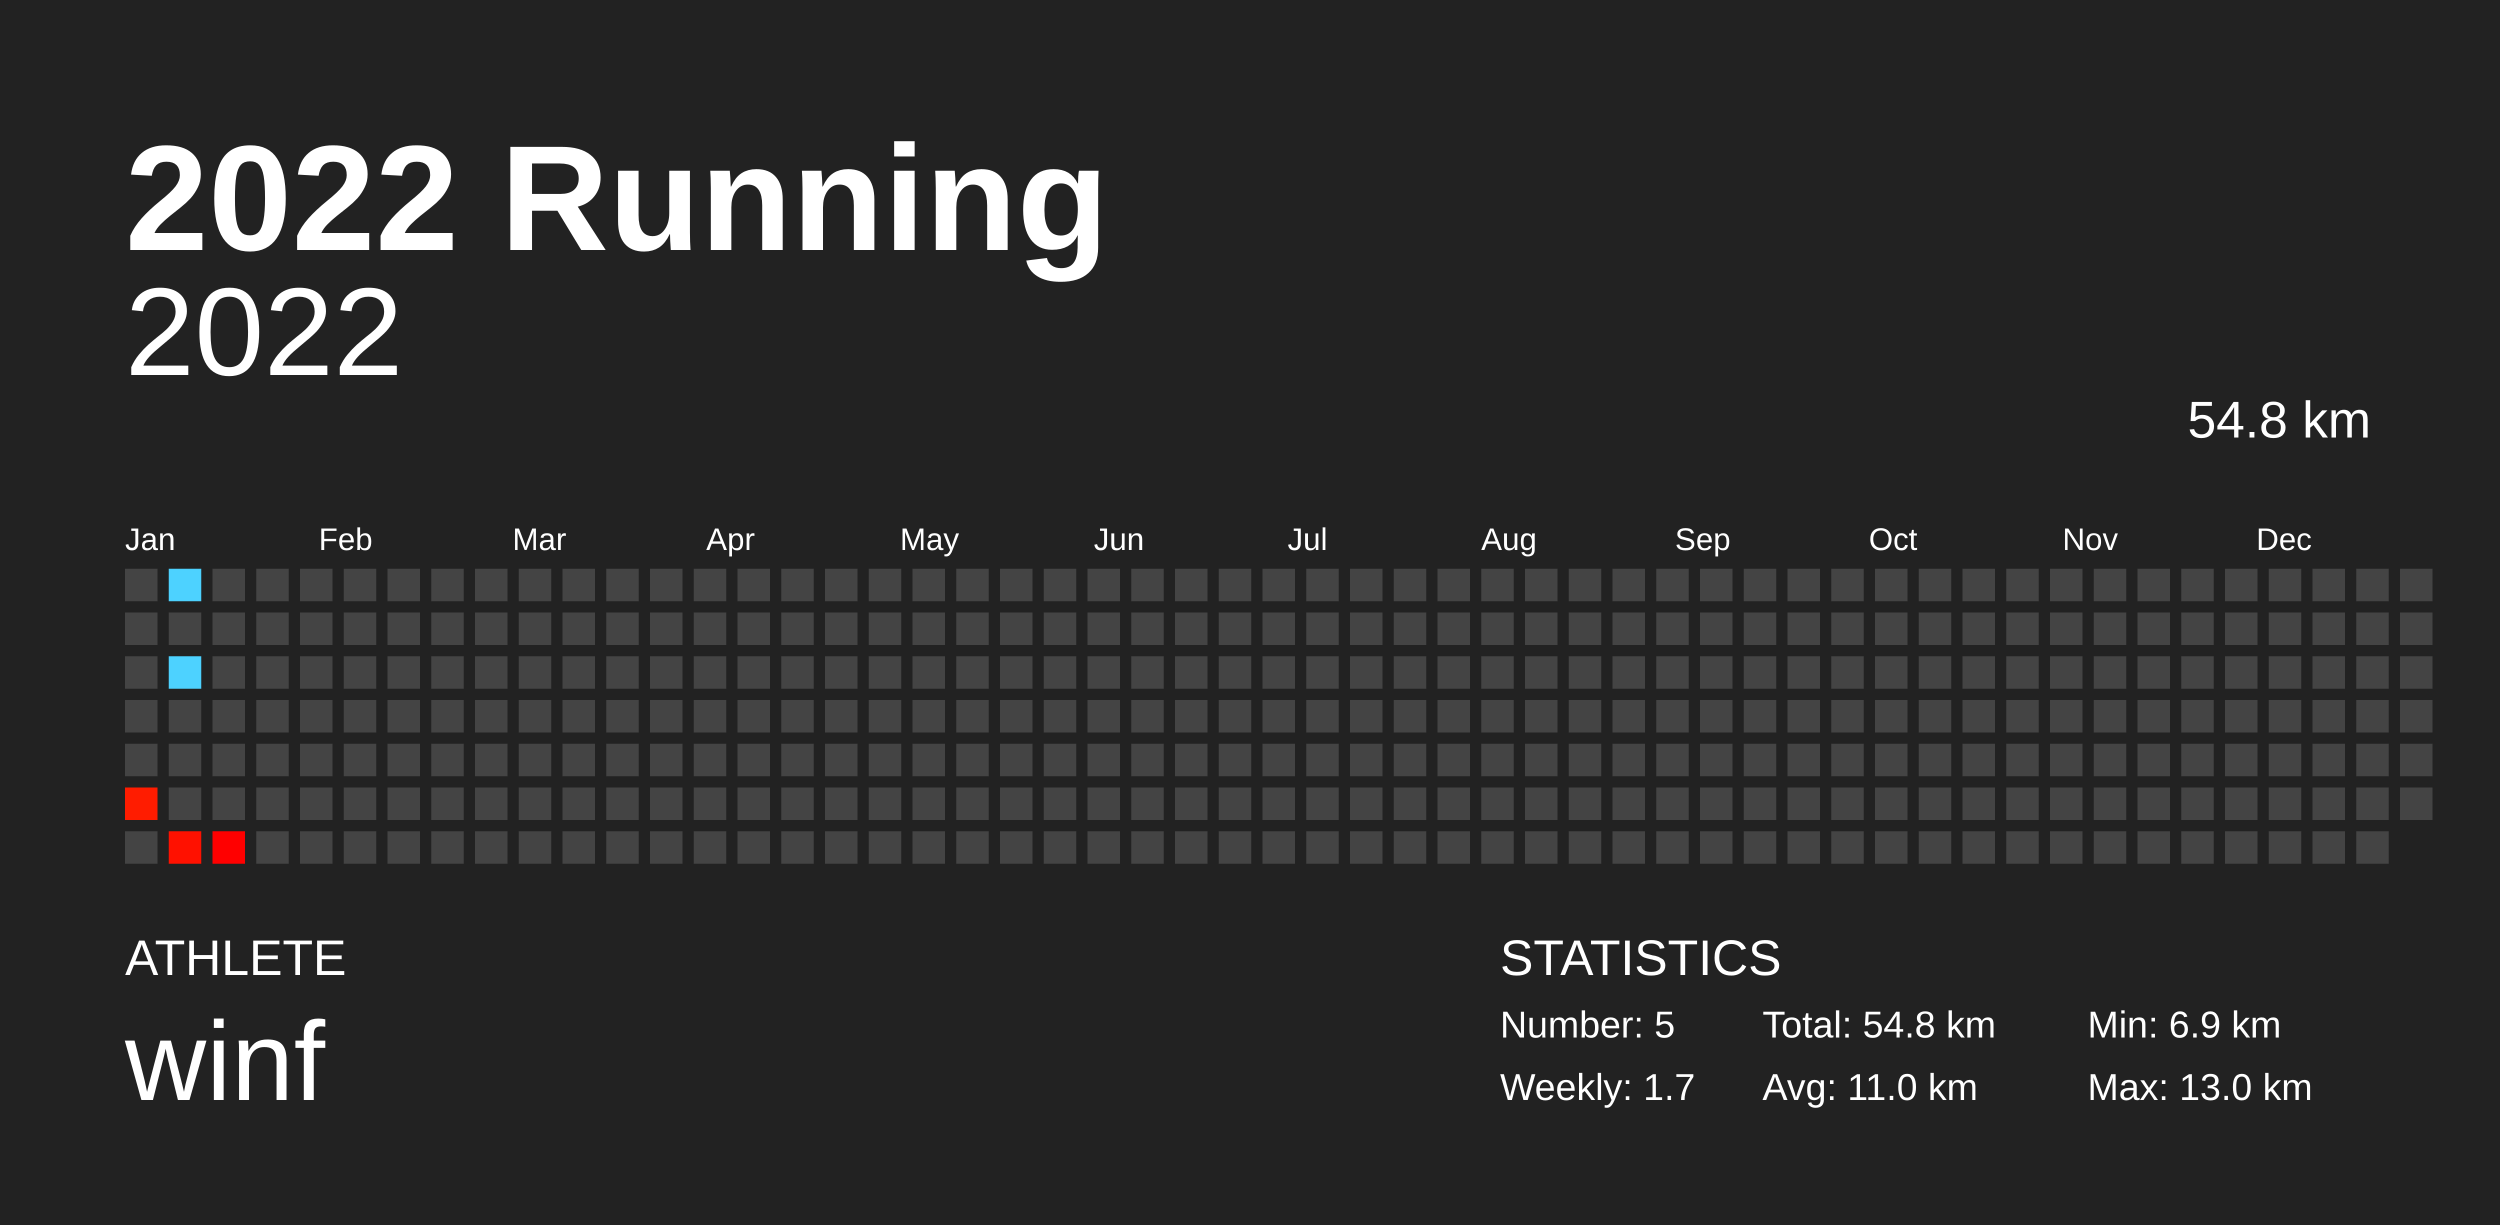
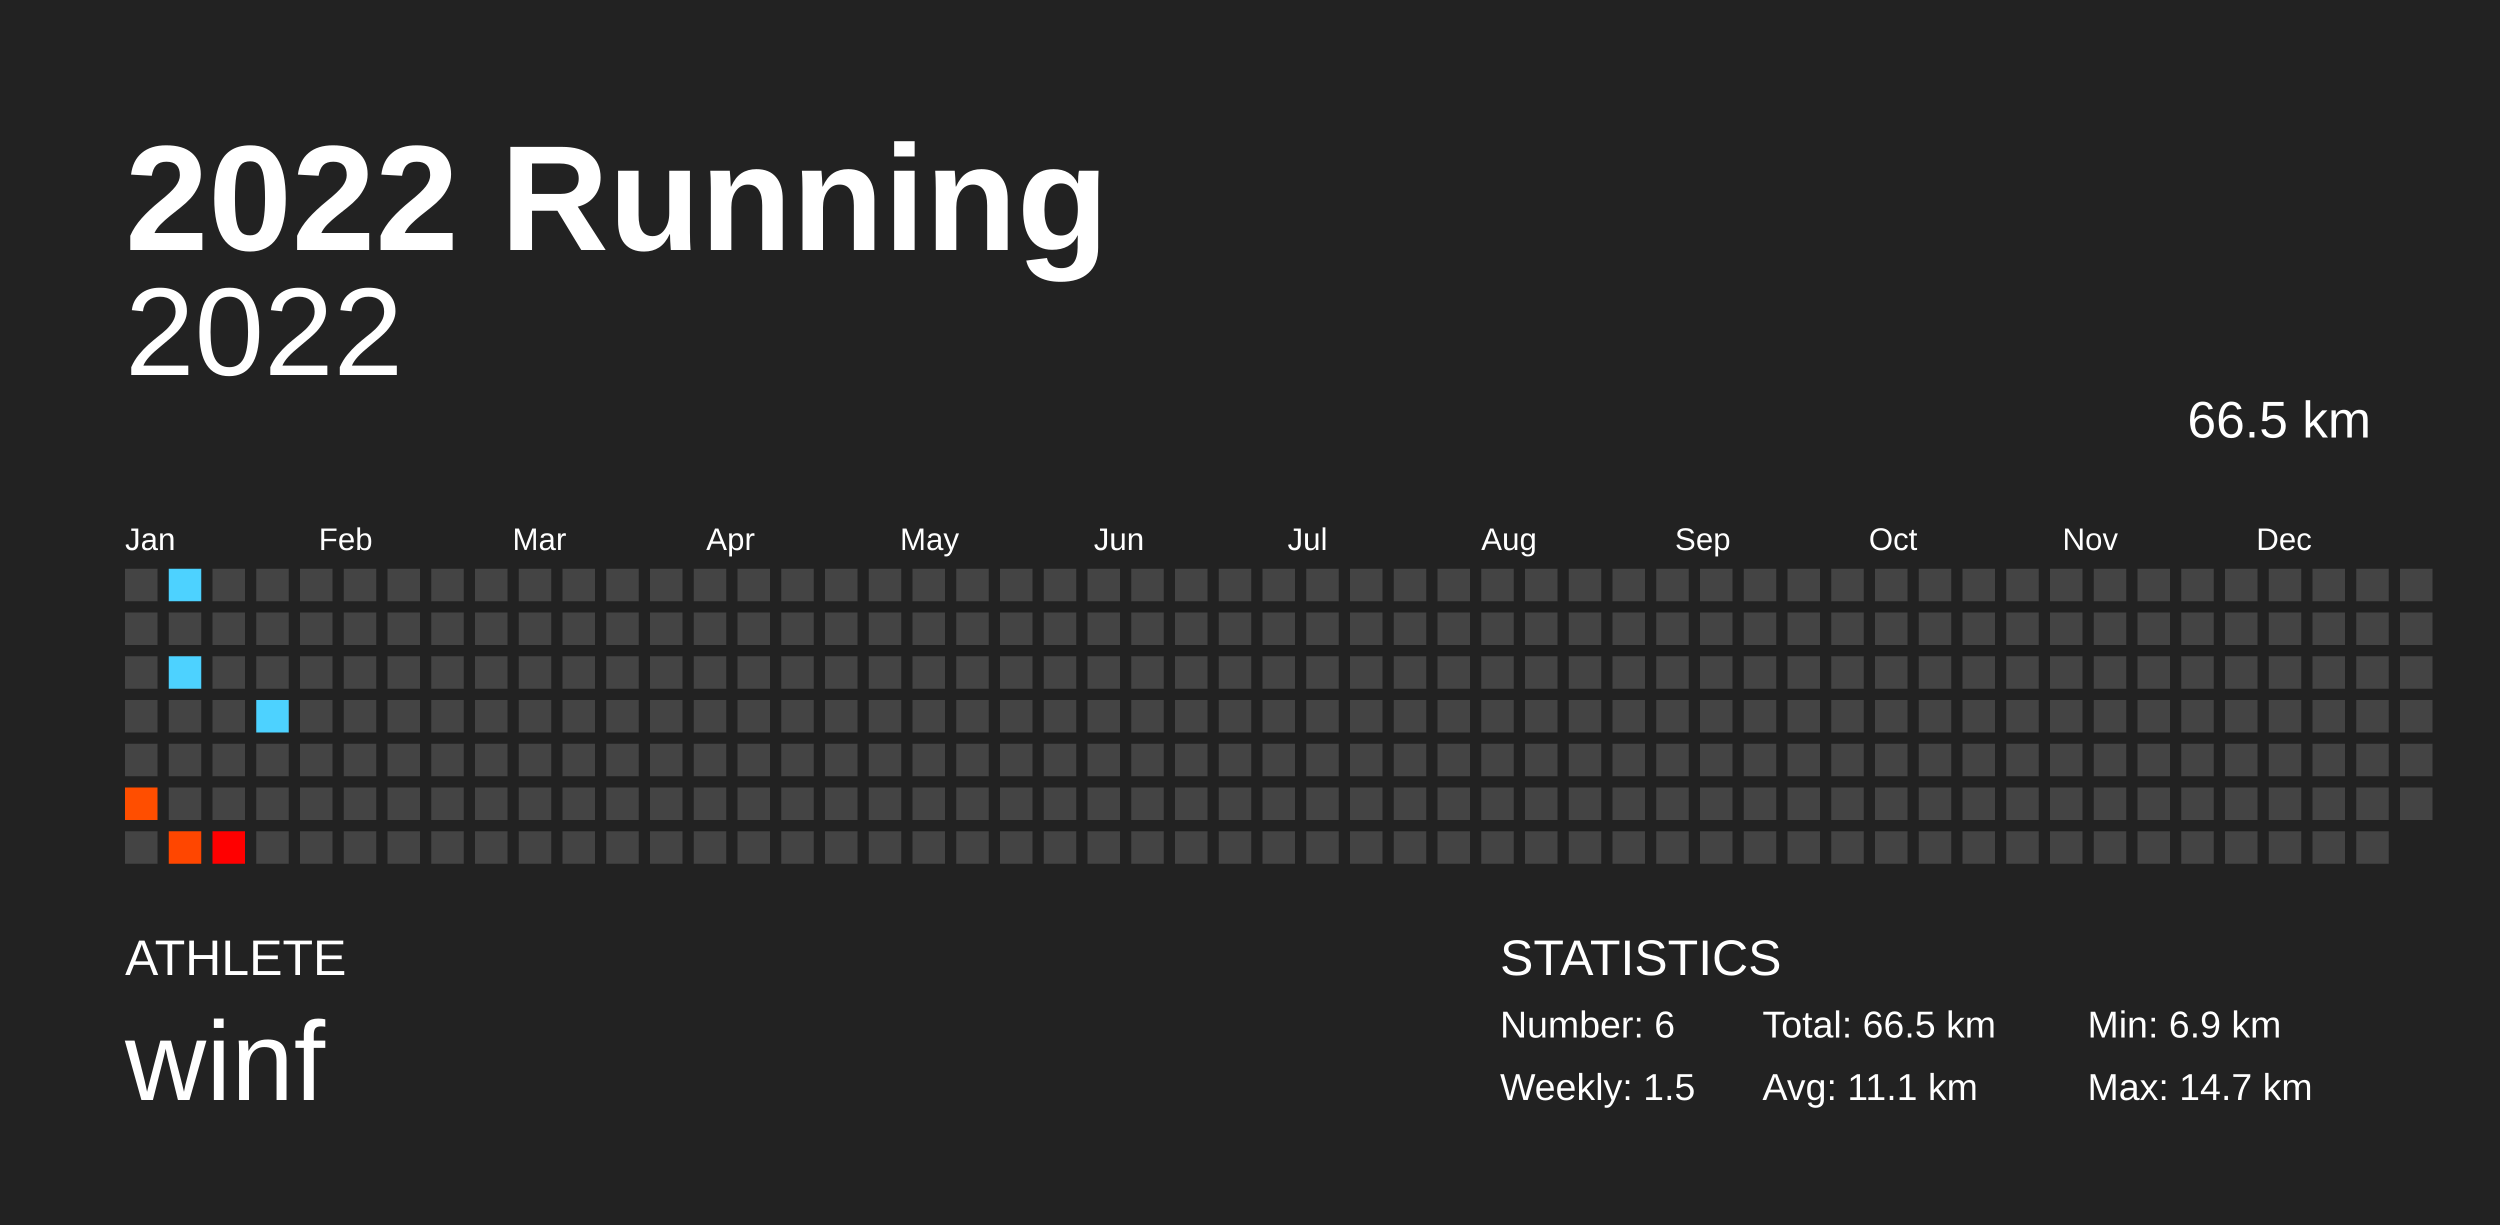
<svg xmlns="http://www.w3.org/2000/svg" baseProfile="full" height="98mm" version="1.1" viewBox="0,0,200,98" width="200mm">
  <defs />
  <rect fill="#222222" height="98" width="200" x="0" y="0" />
  <text fill="#FFFFFF" style="font-size:12px; font-family:Arial; font-weight:bold;" x="10" y="20">2022 Running</text>
  <text fill="#FFFFFF" style="font-size:4px; font-family:Arial" x="10" y="78">ATHLETE</text>
  <text fill="#FFFFFF" style="font-size:9px; font-family:Arial" x="10" y="88">winf</text>
  <text fill="#FFFFFF" style="font-size:4px; font-family:Arial" x="120" y="78">STATISTICS</text>
-   <text fill="#FFFFFF" style="font-size:3px; font-family:Arial" x="120" y="83">Number: 5</text>
-   <text fill="#FFFFFF" style="font-size:3px; font-family:Arial" x="120" y="88">Weekly: 1.7</text>
-   <text fill="#FFFFFF" style="font-size:3px; font-family:Arial" x="141" y="83">Total: 54.8 km</text>
-   <text fill="#FFFFFF" style="font-size:3px; font-family:Arial" x="141" y="88">Avg: 11.0 km</text>
+   <text fill="#FFFFFF" style="font-size:3px; font-family:Arial" x="120" y="83">Number: 6</text>
+   <text fill="#FFFFFF" style="font-size:3px; font-family:Arial" x="120" y="88">Weekly: 1.5</text>
+   <text fill="#FFFFFF" style="font-size:3px; font-family:Arial" x="141" y="83">Total: 66.5 km</text>
+   <text fill="#FFFFFF" style="font-size:3px; font-family:Arial" x="141" y="88">Avg: 11.1 km</text>
  <text fill="#FFFFFF" style="font-size:3px; font-family:Arial" x="167" y="83">Min: 6.9 km</text>
-   <text fill="#FFFFFF" style="font-size:3px; font-family:Arial" x="167" y="88">Max: 13.0 km</text>
+   <text fill="#FFFFFF" style="font-size:3px; font-family:Arial" x="167" y="88">Max: 14.7 km</text>
  <text alignment-baseline="hanging" fill="#FFFFFF" style="font-size:10.0px; font-family:Arial;" x="10" y="30">2022</text>
-   <text alignment-baseline="hanging" fill="#FFFFFF" style="font-size:4.125px; font-family:Arial;" x="175" y="35">54.8 km</text>
+   <text alignment-baseline="hanging" fill="#FFFFFF" style="font-size:4.125px; font-family:Arial;" x="175" y="35">66.5 km</text>
  <text fill="#FFFFFF" style="font-size:2.5px; font-family:Arial" x="10.0" y="44">Jan</text>
  <text fill="#FFFFFF" style="font-size:2.5px; font-family:Arial" x="25.5" y="44">Feb</text>
  <text fill="#FFFFFF" style="font-size:2.5px; font-family:Arial" x="41.0" y="44">Mar</text>
  <text fill="#FFFFFF" style="font-size:2.5px; font-family:Arial" x="56.5" y="44">Apr</text>
  <text fill="#FFFFFF" style="font-size:2.5px; font-family:Arial" x="72.0" y="44">May</text>
  <text fill="#FFFFFF" style="font-size:2.5px; font-family:Arial" x="87.5" y="44">Jun</text>
  <text fill="#FFFFFF" style="font-size:2.5px; font-family:Arial" x="103.0" y="44">Jul</text>
  <text fill="#FFFFFF" style="font-size:2.5px; font-family:Arial" x="118.5" y="44">Aug</text>
  <text fill="#FFFFFF" style="font-size:2.5px; font-family:Arial" x="134.0" y="44">Sep</text>
  <text fill="#FFFFFF" style="font-size:2.5px; font-family:Arial" x="149.5" y="44">Oct</text>
  <text fill="#FFFFFF" style="font-size:2.5px; font-family:Arial" x="165.0" y="44">Nov</text>
  <text fill="#FFFFFF" style="font-size:2.5px; font-family:Arial" x="180.5" y="44">Dec</text>
  <rect fill="#444444" height="2.6" width="2.6" x="10.0" y="45.5" />
  <rect fill="#444444" height="2.6" width="2.6" x="10.0" y="49.0" />
  <rect fill="#444444" height="2.6" width="2.6" x="10.0" y="52.5" />
  <rect fill="#444444" height="2.6" width="2.6" x="10.0" y="56.0" />
  <rect fill="#444444" height="2.6" width="2.6" x="10.0" y="59.5" />
-   <rect fill="#ff1c00" height="2.6" width="2.6" x="10.0" y="63.0" />
+   <rect fill="#ff4e00" height="2.6" width="2.6" x="10.0" y="63.0" />
  <rect fill="#444444" height="2.6" width="2.6" x="10.0" y="66.5" />
  <rect fill="#4dd2ff" height="2.6" width="2.6" x="13.5" y="45.5" />
  <rect fill="#444444" height="2.6" width="2.6" x="13.5" y="49.0" />
  <rect fill="#4dd2ff" height="2.6" width="2.6" x="13.5" y="52.5" />
  <rect fill="#444444" height="2.6" width="2.6" x="13.5" y="56.0" />
  <rect fill="#444444" height="2.6" width="2.6" x="13.5" y="59.5" />
  <rect fill="#444444" height="2.6" width="2.6" x="13.5" y="63.0" />
-   <rect fill="#ff1100" height="2.6" width="2.6" x="13.5" y="66.5" />
+   <rect fill="#ff4600" height="2.6" width="2.6" x="13.5" y="66.5" />
  <rect fill="#444444" height="2.6" width="2.6" x="17.0" y="45.5" />
  <rect fill="#444444" height="2.6" width="2.6" x="17.0" y="49.0" />
  <rect fill="#444444" height="2.6" width="2.6" x="17.0" y="52.5" />
  <rect fill="#444444" height="2.6" width="2.6" x="17.0" y="56.0" />
  <rect fill="#444444" height="2.6" width="2.6" x="17.0" y="59.5" />
  <rect fill="#444444" height="2.6" width="2.6" x="17.0" y="63.0" />
  <rect fill="#ff0000" height="2.6" width="2.6" x="17.0" y="66.5" />
  <rect fill="#444444" height="2.6" width="2.6" x="20.5" y="45.5" />
  <rect fill="#444444" height="2.6" width="2.6" x="20.5" y="49.0" />
  <rect fill="#444444" height="2.6" width="2.6" x="20.5" y="52.5" />
-   <rect fill="#444444" height="2.6" width="2.6" x="20.5" y="56.0" />
+   <rect fill="#4dd2ff" height="2.6" width="2.6" x="20.5" y="56.0" />
  <rect fill="#444444" height="2.6" width="2.6" x="20.5" y="59.5" />
  <rect fill="#444444" height="2.6" width="2.6" x="20.5" y="63.0" />
  <rect fill="#444444" height="2.6" width="2.6" x="20.5" y="66.5" />
  <rect fill="#444444" height="2.6" width="2.6" x="24.0" y="45.5" />
  <rect fill="#444444" height="2.6" width="2.6" x="24.0" y="49.0" />
  <rect fill="#444444" height="2.6" width="2.6" x="24.0" y="52.5" />
  <rect fill="#444444" height="2.6" width="2.6" x="24.0" y="56.0" />
  <rect fill="#444444" height="2.6" width="2.6" x="24.0" y="59.5" />
  <rect fill="#444444" height="2.6" width="2.6" x="24.0" y="63.0" />
  <rect fill="#444444" height="2.6" width="2.6" x="24.0" y="66.5" />
  <rect fill="#444444" height="2.6" width="2.6" x="27.5" y="45.5" />
  <rect fill="#444444" height="2.6" width="2.6" x="27.5" y="49.0" />
  <rect fill="#444444" height="2.6" width="2.6" x="27.5" y="52.5" />
  <rect fill="#444444" height="2.6" width="2.6" x="27.5" y="56.0" />
  <rect fill="#444444" height="2.6" width="2.6" x="27.5" y="59.5" />
  <rect fill="#444444" height="2.6" width="2.6" x="27.5" y="63.0" />
  <rect fill="#444444" height="2.6" width="2.6" x="27.5" y="66.5" />
  <rect fill="#444444" height="2.6" width="2.6" x="31.0" y="45.5" />
  <rect fill="#444444" height="2.6" width="2.6" x="31.0" y="49.0" />
  <rect fill="#444444" height="2.6" width="2.6" x="31.0" y="52.5" />
  <rect fill="#444444" height="2.6" width="2.6" x="31.0" y="56.0" />
  <rect fill="#444444" height="2.6" width="2.6" x="31.0" y="59.5" />
  <rect fill="#444444" height="2.6" width="2.6" x="31.0" y="63.0" />
  <rect fill="#444444" height="2.6" width="2.6" x="31.0" y="66.5" />
  <rect fill="#444444" height="2.6" width="2.6" x="34.5" y="45.5" />
  <rect fill="#444444" height="2.6" width="2.6" x="34.5" y="49.0" />
  <rect fill="#444444" height="2.6" width="2.6" x="34.5" y="52.5" />
  <rect fill="#444444" height="2.6" width="2.6" x="34.5" y="56.0" />
  <rect fill="#444444" height="2.6" width="2.6" x="34.5" y="59.5" />
  <rect fill="#444444" height="2.6" width="2.6" x="34.5" y="63.0" />
  <rect fill="#444444" height="2.6" width="2.6" x="34.5" y="66.5" />
  <rect fill="#444444" height="2.6" width="2.6" x="38.0" y="45.5" />
  <rect fill="#444444" height="2.6" width="2.6" x="38.0" y="49.0" />
  <rect fill="#444444" height="2.6" width="2.6" x="38.0" y="52.5" />
  <rect fill="#444444" height="2.6" width="2.6" x="38.0" y="56.0" />
  <rect fill="#444444" height="2.6" width="2.6" x="38.0" y="59.5" />
  <rect fill="#444444" height="2.6" width="2.6" x="38.0" y="63.0" />
  <rect fill="#444444" height="2.6" width="2.6" x="38.0" y="66.5" />
  <rect fill="#444444" height="2.6" width="2.6" x="41.5" y="45.5" />
  <rect fill="#444444" height="2.6" width="2.6" x="41.5" y="49.0" />
  <rect fill="#444444" height="2.6" width="2.6" x="41.5" y="52.5" />
  <rect fill="#444444" height="2.6" width="2.6" x="41.5" y="56.0" />
  <rect fill="#444444" height="2.6" width="2.6" x="41.5" y="59.5" />
  <rect fill="#444444" height="2.6" width="2.6" x="41.5" y="63.0" />
  <rect fill="#444444" height="2.6" width="2.6" x="41.5" y="66.5" />
  <rect fill="#444444" height="2.6" width="2.6" x="45.0" y="45.5" />
  <rect fill="#444444" height="2.6" width="2.6" x="45.0" y="49.0" />
  <rect fill="#444444" height="2.6" width="2.6" x="45.0" y="52.5" />
  <rect fill="#444444" height="2.6" width="2.6" x="45.0" y="56.0" />
  <rect fill="#444444" height="2.6" width="2.6" x="45.0" y="59.5" />
  <rect fill="#444444" height="2.6" width="2.6" x="45.0" y="63.0" />
  <rect fill="#444444" height="2.6" width="2.6" x="45.0" y="66.5" />
  <rect fill="#444444" height="2.6" width="2.6" x="48.5" y="45.5" />
  <rect fill="#444444" height="2.6" width="2.6" x="48.5" y="49.0" />
  <rect fill="#444444" height="2.6" width="2.6" x="48.5" y="52.5" />
  <rect fill="#444444" height="2.6" width="2.6" x="48.5" y="56.0" />
  <rect fill="#444444" height="2.6" width="2.6" x="48.5" y="59.5" />
  <rect fill="#444444" height="2.6" width="2.6" x="48.5" y="63.0" />
  <rect fill="#444444" height="2.6" width="2.6" x="48.5" y="66.5" />
  <rect fill="#444444" height="2.6" width="2.6" x="52.0" y="45.5" />
  <rect fill="#444444" height="2.6" width="2.6" x="52.0" y="49.0" />
  <rect fill="#444444" height="2.6" width="2.6" x="52.0" y="52.5" />
  <rect fill="#444444" height="2.6" width="2.6" x="52.0" y="56.0" />
  <rect fill="#444444" height="2.6" width="2.6" x="52.0" y="59.5" />
  <rect fill="#444444" height="2.6" width="2.6" x="52.0" y="63.0" />
  <rect fill="#444444" height="2.6" width="2.6" x="52.0" y="66.5" />
  <rect fill="#444444" height="2.6" width="2.6" x="55.5" y="45.5" />
  <rect fill="#444444" height="2.6" width="2.6" x="55.5" y="49.0" />
  <rect fill="#444444" height="2.6" width="2.6" x="55.5" y="52.5" />
  <rect fill="#444444" height="2.6" width="2.6" x="55.5" y="56.0" />
  <rect fill="#444444" height="2.6" width="2.6" x="55.5" y="59.5" />
  <rect fill="#444444" height="2.6" width="2.6" x="55.5" y="63.0" />
  <rect fill="#444444" height="2.6" width="2.6" x="55.5" y="66.5" />
  <rect fill="#444444" height="2.6" width="2.6" x="59.0" y="45.5" />
  <rect fill="#444444" height="2.6" width="2.6" x="59.0" y="49.0" />
  <rect fill="#444444" height="2.6" width="2.6" x="59.0" y="52.5" />
  <rect fill="#444444" height="2.6" width="2.6" x="59.0" y="56.0" />
  <rect fill="#444444" height="2.6" width="2.6" x="59.0" y="59.5" />
  <rect fill="#444444" height="2.6" width="2.6" x="59.0" y="63.0" />
  <rect fill="#444444" height="2.6" width="2.6" x="59.0" y="66.5" />
  <rect fill="#444444" height="2.6" width="2.6" x="62.5" y="45.5" />
  <rect fill="#444444" height="2.6" width="2.6" x="62.5" y="49.0" />
  <rect fill="#444444" height="2.6" width="2.6" x="62.5" y="52.5" />
  <rect fill="#444444" height="2.6" width="2.6" x="62.5" y="56.0" />
  <rect fill="#444444" height="2.6" width="2.6" x="62.5" y="59.5" />
  <rect fill="#444444" height="2.6" width="2.6" x="62.5" y="63.0" />
  <rect fill="#444444" height="2.6" width="2.6" x="62.5" y="66.5" />
  <rect fill="#444444" height="2.6" width="2.6" x="66.0" y="45.5" />
  <rect fill="#444444" height="2.6" width="2.6" x="66.0" y="49.0" />
  <rect fill="#444444" height="2.6" width="2.6" x="66.0" y="52.5" />
  <rect fill="#444444" height="2.6" width="2.6" x="66.0" y="56.0" />
  <rect fill="#444444" height="2.6" width="2.6" x="66.0" y="59.5" />
  <rect fill="#444444" height="2.6" width="2.6" x="66.0" y="63.0" />
  <rect fill="#444444" height="2.6" width="2.6" x="66.0" y="66.5" />
  <rect fill="#444444" height="2.6" width="2.6" x="69.5" y="45.5" />
  <rect fill="#444444" height="2.6" width="2.6" x="69.5" y="49.0" />
  <rect fill="#444444" height="2.6" width="2.6" x="69.5" y="52.5" />
  <rect fill="#444444" height="2.6" width="2.6" x="69.5" y="56.0" />
  <rect fill="#444444" height="2.6" width="2.6" x="69.5" y="59.5" />
  <rect fill="#444444" height="2.6" width="2.6" x="69.5" y="63.0" />
  <rect fill="#444444" height="2.6" width="2.6" x="69.5" y="66.5" />
  <rect fill="#444444" height="2.6" width="2.6" x="73.0" y="45.5" />
  <rect fill="#444444" height="2.6" width="2.6" x="73.0" y="49.0" />
  <rect fill="#444444" height="2.6" width="2.6" x="73.0" y="52.5" />
  <rect fill="#444444" height="2.6" width="2.6" x="73.0" y="56.0" />
  <rect fill="#444444" height="2.6" width="2.6" x="73.0" y="59.5" />
  <rect fill="#444444" height="2.6" width="2.6" x="73.0" y="63.0" />
  <rect fill="#444444" height="2.6" width="2.6" x="73.0" y="66.5" />
  <rect fill="#444444" height="2.6" width="2.6" x="76.5" y="45.5" />
  <rect fill="#444444" height="2.6" width="2.6" x="76.5" y="49.0" />
  <rect fill="#444444" height="2.6" width="2.6" x="76.5" y="52.5" />
  <rect fill="#444444" height="2.6" width="2.6" x="76.5" y="56.0" />
  <rect fill="#444444" height="2.6" width="2.6" x="76.5" y="59.5" />
  <rect fill="#444444" height="2.6" width="2.6" x="76.5" y="63.0" />
  <rect fill="#444444" height="2.6" width="2.6" x="76.5" y="66.5" />
  <rect fill="#444444" height="2.6" width="2.6" x="80.0" y="45.5" />
  <rect fill="#444444" height="2.6" width="2.6" x="80.0" y="49.0" />
  <rect fill="#444444" height="2.6" width="2.6" x="80.0" y="52.5" />
  <rect fill="#444444" height="2.6" width="2.6" x="80.0" y="56.0" />
  <rect fill="#444444" height="2.6" width="2.6" x="80.0" y="59.5" />
  <rect fill="#444444" height="2.6" width="2.6" x="80.0" y="63.0" />
  <rect fill="#444444" height="2.6" width="2.6" x="80.0" y="66.5" />
  <rect fill="#444444" height="2.6" width="2.6" x="83.5" y="45.5" />
  <rect fill="#444444" height="2.6" width="2.6" x="83.5" y="49.0" />
  <rect fill="#444444" height="2.6" width="2.6" x="83.5" y="52.5" />
  <rect fill="#444444" height="2.6" width="2.6" x="83.5" y="56.0" />
  <rect fill="#444444" height="2.6" width="2.6" x="83.5" y="59.5" />
  <rect fill="#444444" height="2.6" width="2.6" x="83.5" y="63.0" />
  <rect fill="#444444" height="2.6" width="2.6" x="83.5" y="66.5" />
  <rect fill="#444444" height="2.6" width="2.6" x="87.0" y="45.5" />
  <rect fill="#444444" height="2.6" width="2.6" x="87.0" y="49.0" />
  <rect fill="#444444" height="2.6" width="2.6" x="87.0" y="52.5" />
  <rect fill="#444444" height="2.6" width="2.6" x="87.0" y="56.0" />
  <rect fill="#444444" height="2.6" width="2.6" x="87.0" y="59.5" />
  <rect fill="#444444" height="2.6" width="2.6" x="87.0" y="63.0" />
  <rect fill="#444444" height="2.6" width="2.6" x="87.0" y="66.5" />
  <rect fill="#444444" height="2.6" width="2.6" x="90.5" y="45.5" />
  <rect fill="#444444" height="2.6" width="2.6" x="90.5" y="49.0" />
  <rect fill="#444444" height="2.6" width="2.6" x="90.5" y="52.5" />
  <rect fill="#444444" height="2.6" width="2.6" x="90.5" y="56.0" />
  <rect fill="#444444" height="2.6" width="2.6" x="90.5" y="59.5" />
  <rect fill="#444444" height="2.6" width="2.6" x="90.5" y="63.0" />
  <rect fill="#444444" height="2.6" width="2.6" x="90.5" y="66.5" />
  <rect fill="#444444" height="2.6" width="2.6" x="94.0" y="45.5" />
  <rect fill="#444444" height="2.6" width="2.6" x="94.0" y="49.0" />
  <rect fill="#444444" height="2.6" width="2.6" x="94.0" y="52.5" />
  <rect fill="#444444" height="2.6" width="2.6" x="94.0" y="56.0" />
  <rect fill="#444444" height="2.6" width="2.6" x="94.0" y="59.5" />
  <rect fill="#444444" height="2.6" width="2.6" x="94.0" y="63.0" />
  <rect fill="#444444" height="2.6" width="2.6" x="94.0" y="66.5" />
  <rect fill="#444444" height="2.6" width="2.6" x="97.5" y="45.5" />
  <rect fill="#444444" height="2.6" width="2.6" x="97.5" y="49.0" />
  <rect fill="#444444" height="2.6" width="2.6" x="97.5" y="52.5" />
  <rect fill="#444444" height="2.6" width="2.6" x="97.5" y="56.0" />
  <rect fill="#444444" height="2.6" width="2.6" x="97.5" y="59.5" />
  <rect fill="#444444" height="2.6" width="2.6" x="97.5" y="63.0" />
  <rect fill="#444444" height="2.6" width="2.6" x="97.5" y="66.5" />
  <rect fill="#444444" height="2.6" width="2.6" x="101.0" y="45.5" />
  <rect fill="#444444" height="2.6" width="2.6" x="101.0" y="49.0" />
  <rect fill="#444444" height="2.6" width="2.6" x="101.0" y="52.5" />
  <rect fill="#444444" height="2.6" width="2.6" x="101.0" y="56.0" />
  <rect fill="#444444" height="2.6" width="2.6" x="101.0" y="59.5" />
  <rect fill="#444444" height="2.6" width="2.6" x="101.0" y="63.0" />
  <rect fill="#444444" height="2.6" width="2.6" x="101.0" y="66.5" />
  <rect fill="#444444" height="2.6" width="2.6" x="104.5" y="45.5" />
  <rect fill="#444444" height="2.6" width="2.6" x="104.5" y="49.0" />
  <rect fill="#444444" height="2.6" width="2.6" x="104.5" y="52.5" />
  <rect fill="#444444" height="2.6" width="2.6" x="104.5" y="56.0" />
  <rect fill="#444444" height="2.6" width="2.6" x="104.5" y="59.5" />
  <rect fill="#444444" height="2.6" width="2.6" x="104.5" y="63.0" />
  <rect fill="#444444" height="2.6" width="2.6" x="104.5" y="66.5" />
  <rect fill="#444444" height="2.6" width="2.6" x="108.0" y="45.5" />
  <rect fill="#444444" height="2.6" width="2.6" x="108.0" y="49.0" />
  <rect fill="#444444" height="2.6" width="2.6" x="108.0" y="52.5" />
  <rect fill="#444444" height="2.6" width="2.6" x="108.0" y="56.0" />
  <rect fill="#444444" height="2.6" width="2.6" x="108.0" y="59.5" />
  <rect fill="#444444" height="2.6" width="2.6" x="108.0" y="63.0" />
  <rect fill="#444444" height="2.6" width="2.6" x="108.0" y="66.5" />
  <rect fill="#444444" height="2.6" width="2.6" x="111.5" y="45.5" />
  <rect fill="#444444" height="2.6" width="2.6" x="111.5" y="49.0" />
  <rect fill="#444444" height="2.6" width="2.6" x="111.5" y="52.5" />
  <rect fill="#444444" height="2.6" width="2.6" x="111.5" y="56.0" />
  <rect fill="#444444" height="2.6" width="2.6" x="111.5" y="59.5" />
  <rect fill="#444444" height="2.6" width="2.6" x="111.5" y="63.0" />
  <rect fill="#444444" height="2.6" width="2.6" x="111.5" y="66.5" />
  <rect fill="#444444" height="2.6" width="2.6" x="115.0" y="45.5" />
  <rect fill="#444444" height="2.6" width="2.6" x="115.0" y="49.0" />
  <rect fill="#444444" height="2.6" width="2.6" x="115.0" y="52.5" />
  <rect fill="#444444" height="2.6" width="2.6" x="115.0" y="56.0" />
  <rect fill="#444444" height="2.6" width="2.6" x="115.0" y="59.5" />
  <rect fill="#444444" height="2.6" width="2.6" x="115.0" y="63.0" />
  <rect fill="#444444" height="2.6" width="2.6" x="115.0" y="66.5" />
  <rect fill="#444444" height="2.6" width="2.6" x="118.5" y="45.5" />
  <rect fill="#444444" height="2.6" width="2.6" x="118.5" y="49.0" />
  <rect fill="#444444" height="2.6" width="2.6" x="118.5" y="52.5" />
  <rect fill="#444444" height="2.6" width="2.6" x="118.5" y="56.0" />
  <rect fill="#444444" height="2.6" width="2.6" x="118.5" y="59.5" />
  <rect fill="#444444" height="2.6" width="2.6" x="118.5" y="63.0" />
  <rect fill="#444444" height="2.6" width="2.6" x="118.5" y="66.5" />
  <rect fill="#444444" height="2.6" width="2.6" x="122.0" y="45.5" />
  <rect fill="#444444" height="2.6" width="2.6" x="122.0" y="49.0" />
  <rect fill="#444444" height="2.6" width="2.6" x="122.0" y="52.5" />
  <rect fill="#444444" height="2.6" width="2.6" x="122.0" y="56.0" />
  <rect fill="#444444" height="2.6" width="2.6" x="122.0" y="59.5" />
  <rect fill="#444444" height="2.6" width="2.6" x="122.0" y="63.0" />
  <rect fill="#444444" height="2.6" width="2.6" x="122.0" y="66.5" />
  <rect fill="#444444" height="2.6" width="2.6" x="125.5" y="45.5" />
  <rect fill="#444444" height="2.6" width="2.6" x="125.5" y="49.0" />
  <rect fill="#444444" height="2.6" width="2.6" x="125.5" y="52.5" />
  <rect fill="#444444" height="2.6" width="2.6" x="125.5" y="56.0" />
  <rect fill="#444444" height="2.6" width="2.6" x="125.5" y="59.5" />
  <rect fill="#444444" height="2.6" width="2.6" x="125.5" y="63.0" />
  <rect fill="#444444" height="2.6" width="2.6" x="125.5" y="66.5" />
  <rect fill="#444444" height="2.6" width="2.6" x="129.0" y="45.5" />
  <rect fill="#444444" height="2.6" width="2.6" x="129.0" y="49.0" />
  <rect fill="#444444" height="2.6" width="2.6" x="129.0" y="52.5" />
  <rect fill="#444444" height="2.6" width="2.6" x="129.0" y="56.0" />
  <rect fill="#444444" height="2.6" width="2.6" x="129.0" y="59.5" />
  <rect fill="#444444" height="2.6" width="2.6" x="129.0" y="63.0" />
  <rect fill="#444444" height="2.6" width="2.6" x="129.0" y="66.5" />
  <rect fill="#444444" height="2.6" width="2.6" x="132.5" y="45.5" />
  <rect fill="#444444" height="2.6" width="2.6" x="132.5" y="49.0" />
  <rect fill="#444444" height="2.6" width="2.6" x="132.5" y="52.5" />
  <rect fill="#444444" height="2.6" width="2.6" x="132.5" y="56.0" />
  <rect fill="#444444" height="2.6" width="2.6" x="132.5" y="59.5" />
  <rect fill="#444444" height="2.6" width="2.6" x="132.5" y="63.0" />
  <rect fill="#444444" height="2.6" width="2.6" x="132.5" y="66.5" />
  <rect fill="#444444" height="2.6" width="2.6" x="136.0" y="45.5" />
  <rect fill="#444444" height="2.6" width="2.6" x="136.0" y="49.0" />
  <rect fill="#444444" height="2.6" width="2.6" x="136.0" y="52.5" />
  <rect fill="#444444" height="2.6" width="2.6" x="136.0" y="56.0" />
  <rect fill="#444444" height="2.6" width="2.6" x="136.0" y="59.5" />
  <rect fill="#444444" height="2.6" width="2.6" x="136.0" y="63.0" />
  <rect fill="#444444" height="2.6" width="2.6" x="136.0" y="66.5" />
  <rect fill="#444444" height="2.6" width="2.6" x="139.5" y="45.5" />
  <rect fill="#444444" height="2.6" width="2.6" x="139.5" y="49.0" />
  <rect fill="#444444" height="2.6" width="2.6" x="139.5" y="52.5" />
  <rect fill="#444444" height="2.6" width="2.6" x="139.5" y="56.0" />
  <rect fill="#444444" height="2.6" width="2.6" x="139.5" y="59.5" />
  <rect fill="#444444" height="2.6" width="2.6" x="139.5" y="63.0" />
  <rect fill="#444444" height="2.6" width="2.6" x="139.5" y="66.5" />
  <rect fill="#444444" height="2.6" width="2.6" x="143.0" y="45.5" />
  <rect fill="#444444" height="2.6" width="2.6" x="143.0" y="49.0" />
  <rect fill="#444444" height="2.6" width="2.6" x="143.0" y="52.5" />
  <rect fill="#444444" height="2.6" width="2.6" x="143.0" y="56.0" />
  <rect fill="#444444" height="2.6" width="2.6" x="143.0" y="59.5" />
  <rect fill="#444444" height="2.6" width="2.6" x="143.0" y="63.0" />
  <rect fill="#444444" height="2.6" width="2.6" x="143.0" y="66.5" />
  <rect fill="#444444" height="2.6" width="2.6" x="146.5" y="45.5" />
  <rect fill="#444444" height="2.6" width="2.6" x="146.5" y="49.0" />
  <rect fill="#444444" height="2.6" width="2.6" x="146.5" y="52.5" />
  <rect fill="#444444" height="2.6" width="2.6" x="146.5" y="56.0" />
  <rect fill="#444444" height="2.6" width="2.6" x="146.5" y="59.5" />
  <rect fill="#444444" height="2.6" width="2.6" x="146.5" y="63.0" />
  <rect fill="#444444" height="2.6" width="2.6" x="146.5" y="66.5" />
  <rect fill="#444444" height="2.6" width="2.6" x="150.0" y="45.5" />
  <rect fill="#444444" height="2.6" width="2.6" x="150.0" y="49.0" />
  <rect fill="#444444" height="2.6" width="2.6" x="150.0" y="52.5" />
  <rect fill="#444444" height="2.6" width="2.6" x="150.0" y="56.0" />
  <rect fill="#444444" height="2.6" width="2.6" x="150.0" y="59.5" />
  <rect fill="#444444" height="2.6" width="2.6" x="150.0" y="63.0" />
  <rect fill="#444444" height="2.6" width="2.6" x="150.0" y="66.5" />
  <rect fill="#444444" height="2.6" width="2.6" x="153.5" y="45.5" />
  <rect fill="#444444" height="2.6" width="2.6" x="153.5" y="49.0" />
  <rect fill="#444444" height="2.6" width="2.6" x="153.5" y="52.5" />
  <rect fill="#444444" height="2.6" width="2.6" x="153.5" y="56.0" />
  <rect fill="#444444" height="2.6" width="2.6" x="153.5" y="59.5" />
  <rect fill="#444444" height="2.6" width="2.6" x="153.5" y="63.0" />
  <rect fill="#444444" height="2.6" width="2.6" x="153.5" y="66.5" />
  <rect fill="#444444" height="2.6" width="2.6" x="157.0" y="45.5" />
  <rect fill="#444444" height="2.6" width="2.6" x="157.0" y="49.0" />
  <rect fill="#444444" height="2.6" width="2.6" x="157.0" y="52.5" />
  <rect fill="#444444" height="2.6" width="2.6" x="157.0" y="56.0" />
  <rect fill="#444444" height="2.6" width="2.6" x="157.0" y="59.5" />
  <rect fill="#444444" height="2.6" width="2.6" x="157.0" y="63.0" />
  <rect fill="#444444" height="2.6" width="2.6" x="157.0" y="66.5" />
  <rect fill="#444444" height="2.6" width="2.6" x="160.5" y="45.5" />
  <rect fill="#444444" height="2.6" width="2.6" x="160.5" y="49.0" />
  <rect fill="#444444" height="2.6" width="2.6" x="160.5" y="52.5" />
  <rect fill="#444444" height="2.6" width="2.6" x="160.5" y="56.0" />
  <rect fill="#444444" height="2.6" width="2.6" x="160.5" y="59.5" />
  <rect fill="#444444" height="2.6" width="2.6" x="160.5" y="63.0" />
  <rect fill="#444444" height="2.6" width="2.6" x="160.5" y="66.5" />
  <rect fill="#444444" height="2.6" width="2.6" x="164.0" y="45.5" />
  <rect fill="#444444" height="2.6" width="2.6" x="164.0" y="49.0" />
  <rect fill="#444444" height="2.6" width="2.6" x="164.0" y="52.5" />
  <rect fill="#444444" height="2.6" width="2.6" x="164.0" y="56.0" />
  <rect fill="#444444" height="2.6" width="2.6" x="164.0" y="59.5" />
  <rect fill="#444444" height="2.6" width="2.6" x="164.0" y="63.0" />
  <rect fill="#444444" height="2.6" width="2.6" x="164.0" y="66.5" />
  <rect fill="#444444" height="2.6" width="2.6" x="167.5" y="45.5" />
  <rect fill="#444444" height="2.6" width="2.6" x="167.5" y="49.0" />
  <rect fill="#444444" height="2.6" width="2.6" x="167.5" y="52.5" />
  <rect fill="#444444" height="2.6" width="2.6" x="167.5" y="56.0" />
  <rect fill="#444444" height="2.6" width="2.6" x="167.5" y="59.5" />
  <rect fill="#444444" height="2.6" width="2.6" x="167.5" y="63.0" />
  <rect fill="#444444" height="2.6" width="2.6" x="167.5" y="66.5" />
  <rect fill="#444444" height="2.6" width="2.6" x="171.0" y="45.5" />
  <rect fill="#444444" height="2.6" width="2.6" x="171.0" y="49.0" />
  <rect fill="#444444" height="2.6" width="2.6" x="171.0" y="52.5" />
  <rect fill="#444444" height="2.6" width="2.6" x="171.0" y="56.0" />
  <rect fill="#444444" height="2.6" width="2.6" x="171.0" y="59.5" />
  <rect fill="#444444" height="2.6" width="2.6" x="171.0" y="63.0" />
  <rect fill="#444444" height="2.6" width="2.6" x="171.0" y="66.5" />
  <rect fill="#444444" height="2.6" width="2.6" x="174.5" y="45.5" />
  <rect fill="#444444" height="2.6" width="2.6" x="174.5" y="49.0" />
  <rect fill="#444444" height="2.6" width="2.6" x="174.5" y="52.5" />
  <rect fill="#444444" height="2.6" width="2.6" x="174.5" y="56.0" />
  <rect fill="#444444" height="2.6" width="2.6" x="174.5" y="59.5" />
  <rect fill="#444444" height="2.6" width="2.6" x="174.5" y="63.0" />
  <rect fill="#444444" height="2.6" width="2.6" x="174.5" y="66.5" />
  <rect fill="#444444" height="2.6" width="2.6" x="178.0" y="45.5" />
  <rect fill="#444444" height="2.6" width="2.6" x="178.0" y="49.0" />
  <rect fill="#444444" height="2.6" width="2.6" x="178.0" y="52.5" />
  <rect fill="#444444" height="2.6" width="2.6" x="178.0" y="56.0" />
  <rect fill="#444444" height="2.6" width="2.6" x="178.0" y="59.5" />
  <rect fill="#444444" height="2.6" width="2.6" x="178.0" y="63.0" />
  <rect fill="#444444" height="2.6" width="2.6" x="178.0" y="66.5" />
  <rect fill="#444444" height="2.6" width="2.6" x="181.5" y="45.5" />
  <rect fill="#444444" height="2.6" width="2.6" x="181.5" y="49.0" />
  <rect fill="#444444" height="2.6" width="2.6" x="181.5" y="52.5" />
  <rect fill="#444444" height="2.6" width="2.6" x="181.5" y="56.0" />
  <rect fill="#444444" height="2.6" width="2.6" x="181.5" y="59.5" />
  <rect fill="#444444" height="2.6" width="2.6" x="181.5" y="63.0" />
  <rect fill="#444444" height="2.6" width="2.6" x="181.5" y="66.5" />
  <rect fill="#444444" height="2.6" width="2.6" x="185.0" y="45.5" />
  <rect fill="#444444" height="2.6" width="2.6" x="185.0" y="49.0" />
  <rect fill="#444444" height="2.6" width="2.6" x="185.0" y="52.5" />
  <rect fill="#444444" height="2.6" width="2.6" x="185.0" y="56.0" />
  <rect fill="#444444" height="2.6" width="2.6" x="185.0" y="59.5" />
  <rect fill="#444444" height="2.6" width="2.6" x="185.0" y="63.0" />
  <rect fill="#444444" height="2.6" width="2.6" x="185.0" y="66.5" />
  <rect fill="#444444" height="2.6" width="2.6" x="188.5" y="45.5" />
  <rect fill="#444444" height="2.6" width="2.6" x="188.5" y="49.0" />
  <rect fill="#444444" height="2.6" width="2.6" x="188.5" y="52.5" />
  <rect fill="#444444" height="2.6" width="2.6" x="188.5" y="56.0" />
  <rect fill="#444444" height="2.6" width="2.6" x="188.5" y="59.5" />
  <rect fill="#444444" height="2.6" width="2.6" x="188.5" y="63.0" />
  <rect fill="#444444" height="2.6" width="2.6" x="188.5" y="66.5" />
  <rect fill="#444444" height="2.6" width="2.6" x="192.0" y="45.5" />
  <rect fill="#444444" height="2.6" width="2.6" x="192.0" y="49.0" />
  <rect fill="#444444" height="2.6" width="2.6" x="192.0" y="52.5" />
  <rect fill="#444444" height="2.6" width="2.6" x="192.0" y="56.0" />
  <rect fill="#444444" height="2.6" width="2.6" x="192.0" y="59.5" />
  <rect fill="#444444" height="2.6" width="2.6" x="192.0" y="63.0" />
</svg>
